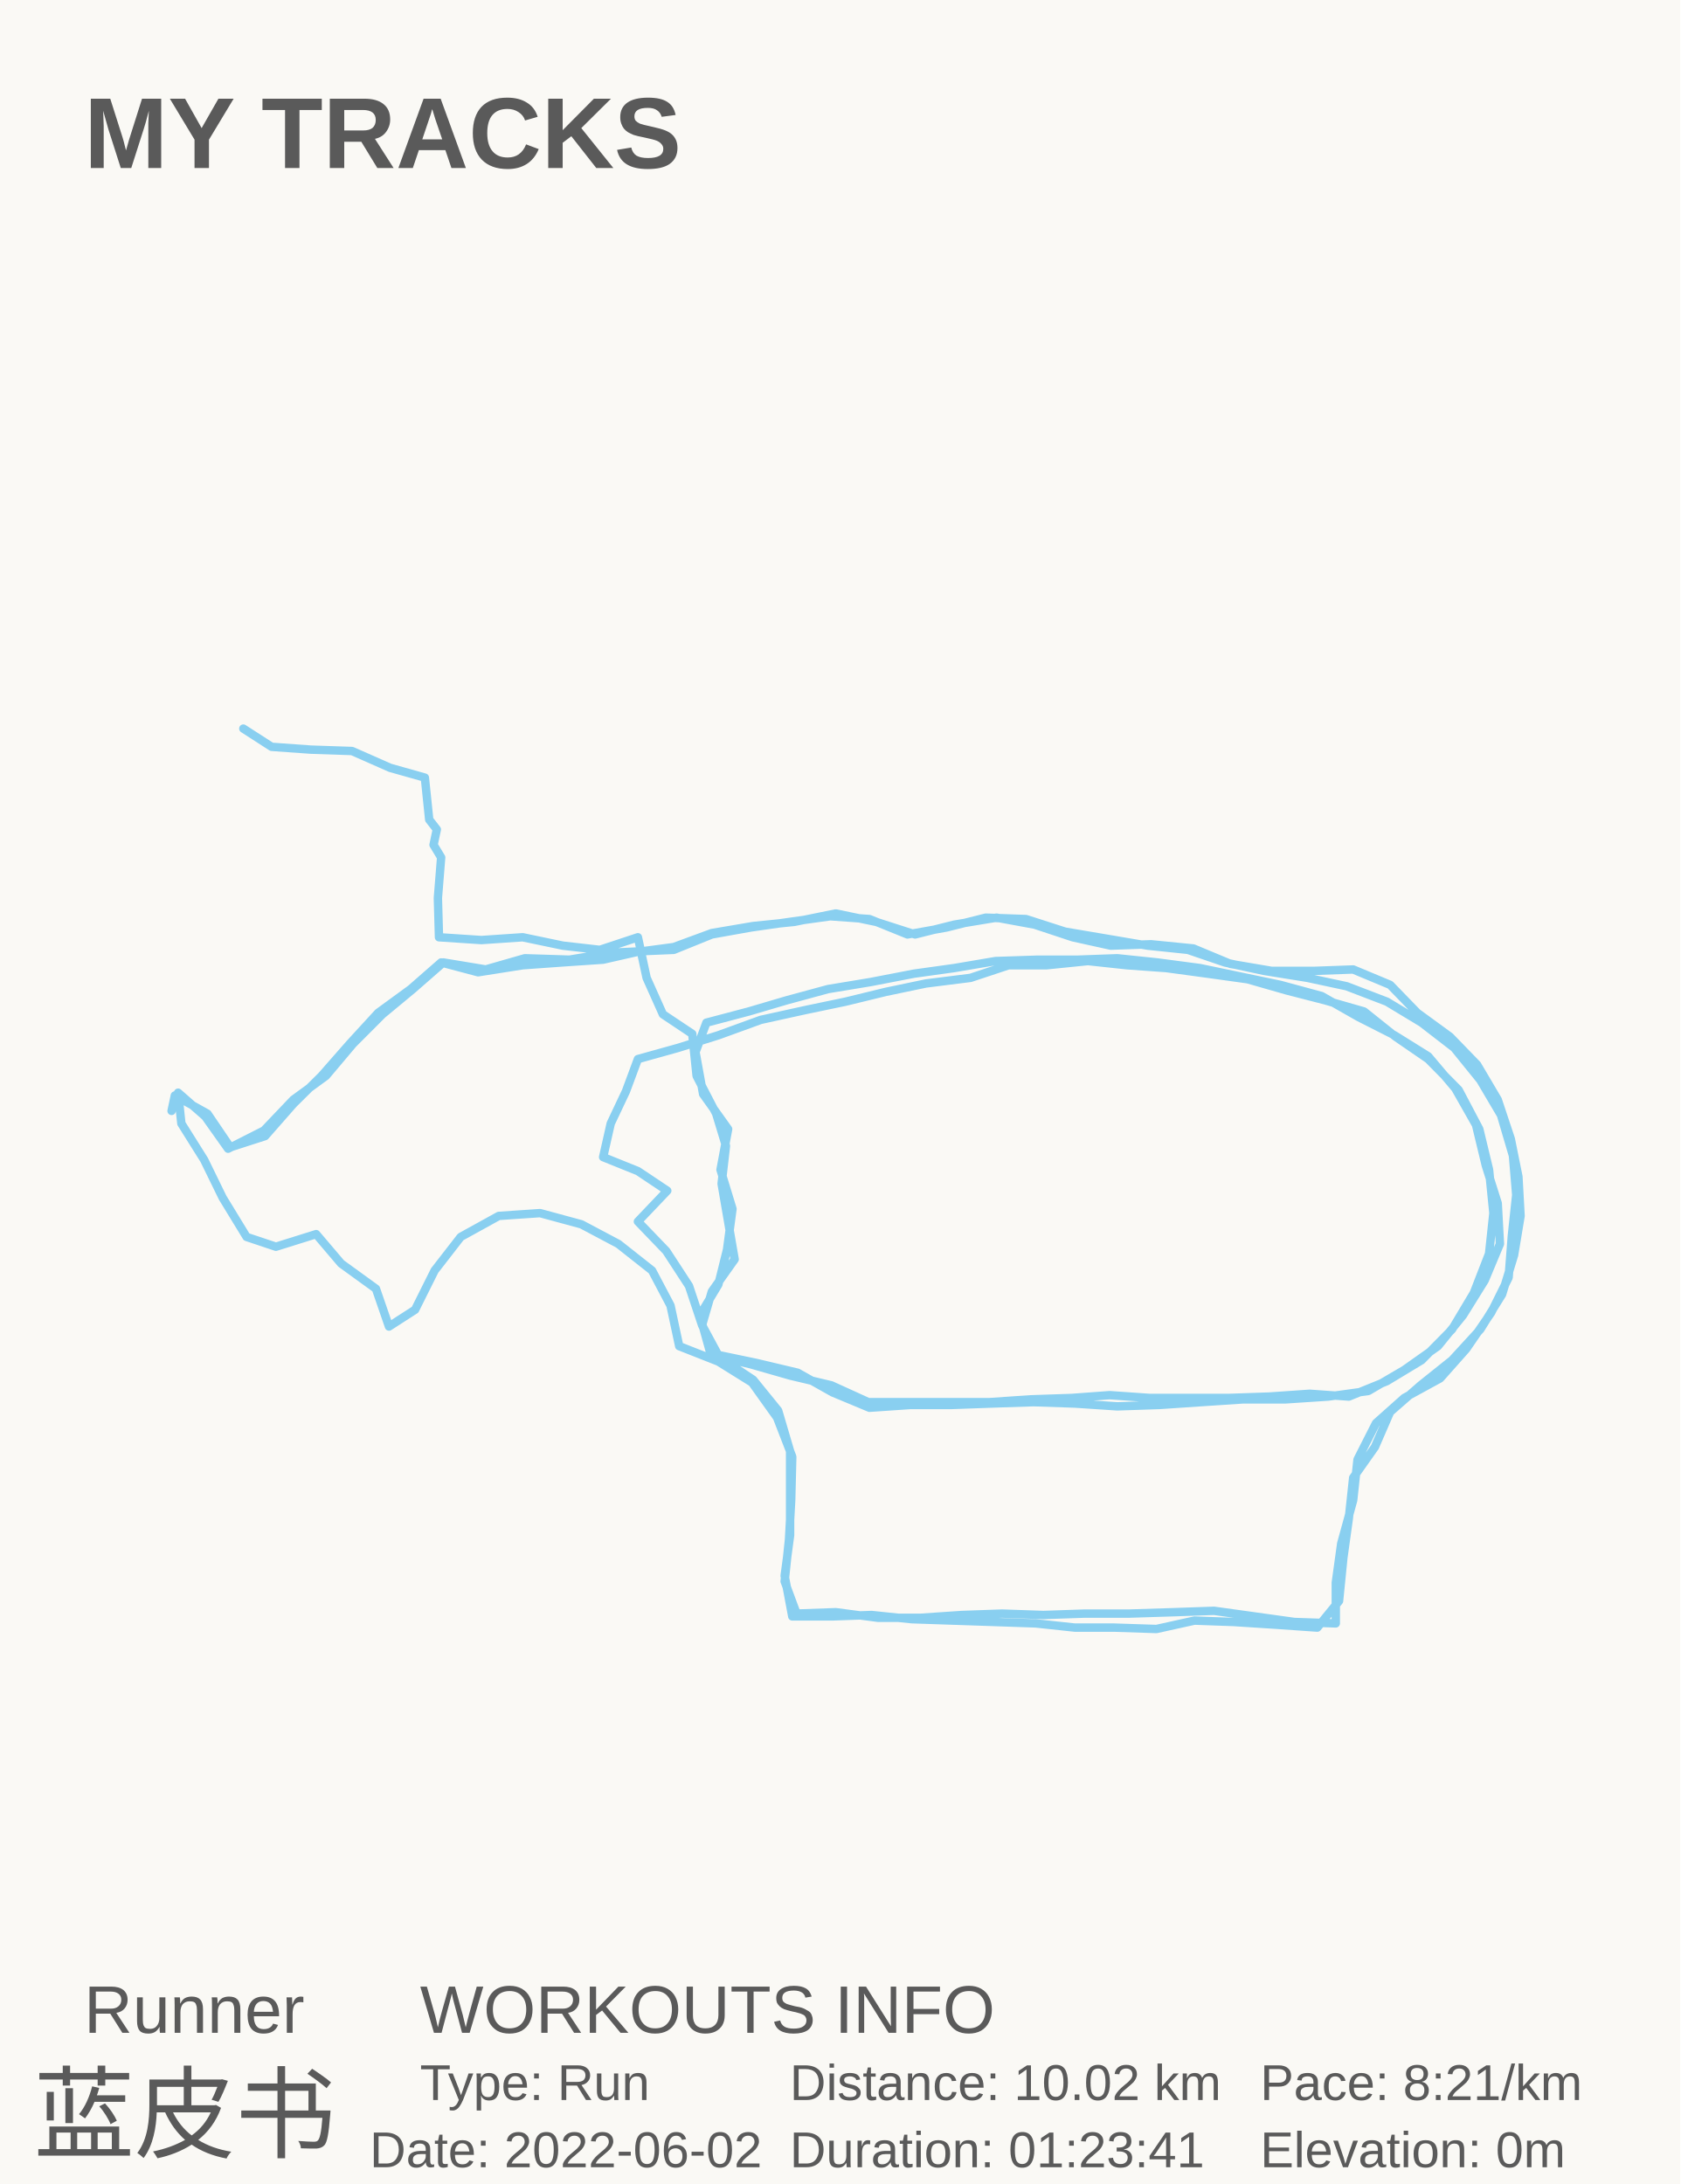
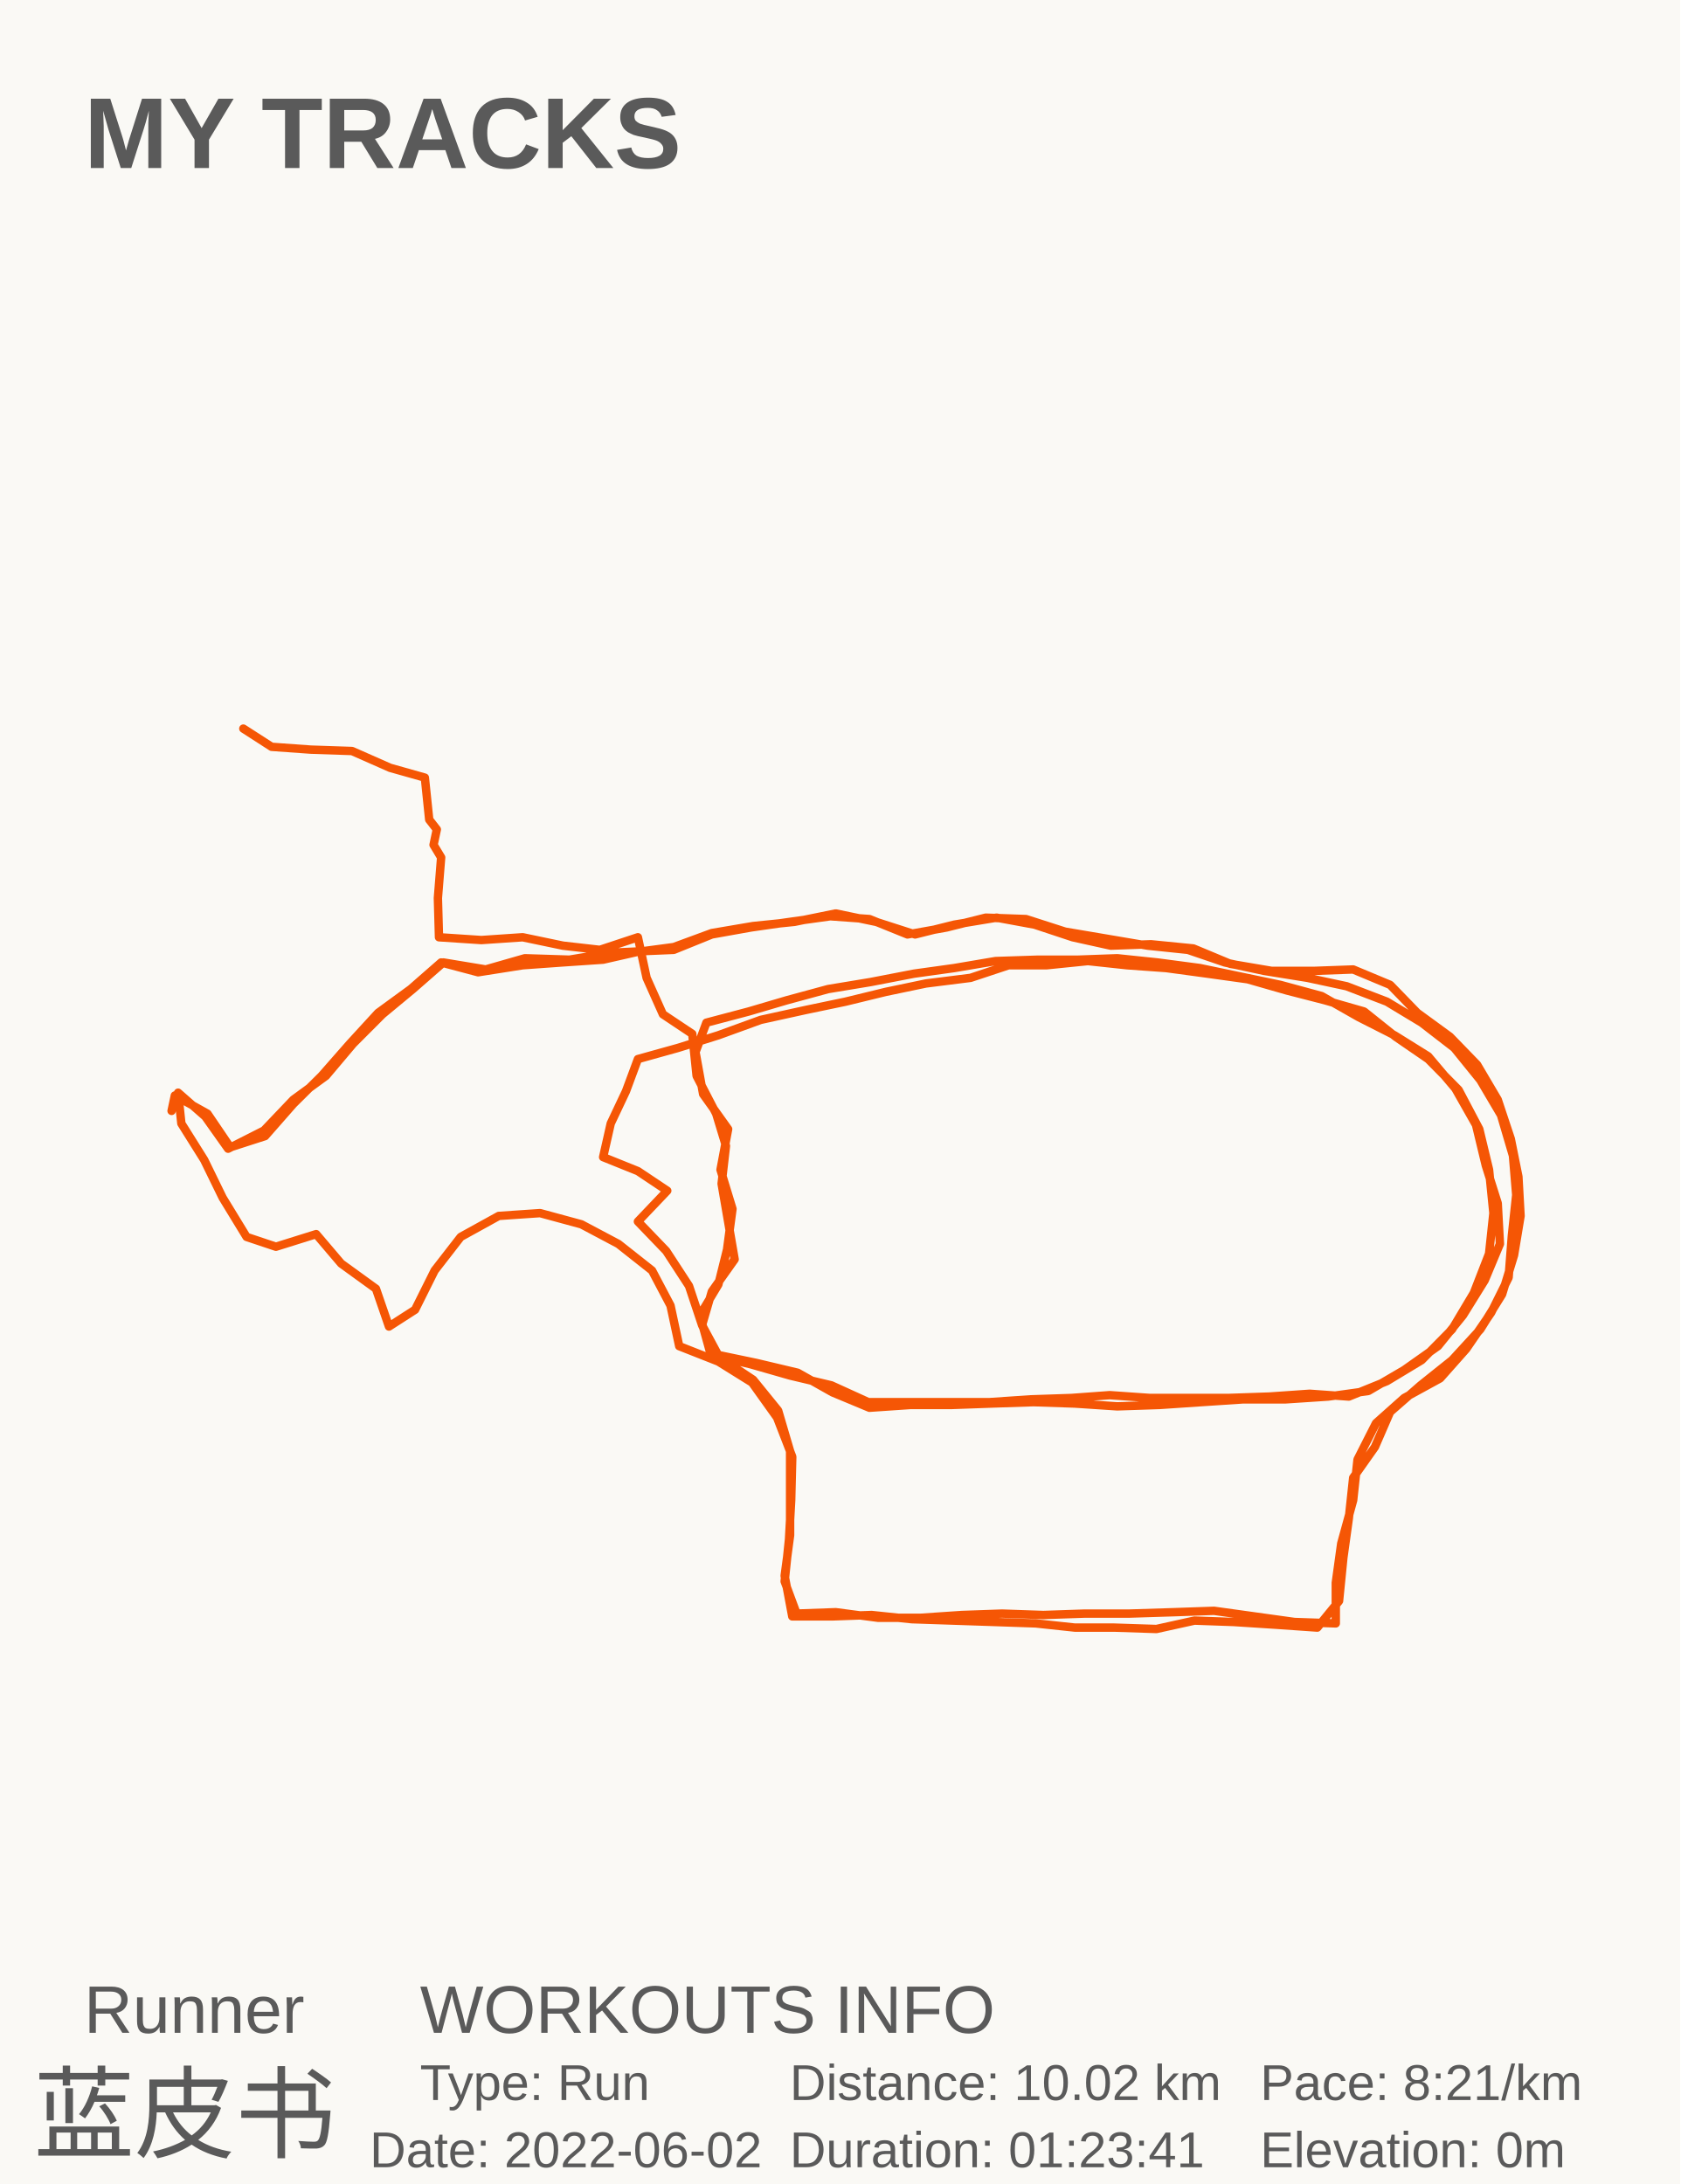
<svg xmlns="http://www.w3.org/2000/svg" baseProfile="full" height="130mm" version="1.1" viewBox="0,0,100,130" width="100mm">
  <defs />
  <rect fill="#FAF9F5" height="130" width="100" x="0" y="0" />
  <text fill="#5A5A5A" style="font-size:6px; font-family:Arial; font-weight:bold;color:#0ed45e;" x="5" y="10">MY TRACKS</text>
  <text fill="#5A5A5A" style="font-size:4px; font-family:Arial" x="5" y="121">Runner</text>
  <text fill="#5A5A5A" style="font-size:6px; font-family:Arial" x="2" y="128">蓝皮书</text>
  <text fill="#5A5A5A" style="font-size:4px; font-family:Arial" x="25" y="121">WORKOUTS INFO</text>
  <text fill="#5A5A5A" style="font-size:3px; font-family:Arial" x="25" y="125">Type: Run</text>
  <text fill="#5A5A5A" style="font-size:3px; font-family:Arial" x="22" y="129">Date: 2022-06-02</text>
  <text fill="#5A5A5A" style="font-size:3px; font-family:Arial" x="47" y="125">Distance: 10.02 km</text>
  <text fill="#5A5A5A" style="font-size:3px; font-family:Arial" x="47" y="129">Duration: 01:23:41</text>
  <text fill="#5A5A5A" style="font-size:3px; font-family:Arial" x="75" y="125">Pace: 8:21/km</text>
  <text fill="#5A5A5A" style="font-size:3px; font-family:Arial" x="75" y="129">Elevation: 0m</text>
-   <polyline fill="none" points="10.212,66.125 10.406,65.208 12.347,66.291 13.705,68.292 15.776,67.625 17.458,65.708 19.14,64.041 20.822,62.124 22.504,60.29 24.445,58.873 26.256,57.289 28.456,57.873 31.109,57.456 33.438,57.289 35.896,57.123 38.096,56.623 40.101,56.539 42.366,55.622 44.695,55.206 47.024,54.872 49.418,54.539 51.747,54.706 54.011,55.622 56.34,55.206 58.669,54.622 61.063,54.706 63.392,55.456 65.851,55.872 68.309,56.289 70.703,56.539 72.903,57.289 75.232,57.79 77.819,58.206 80.149,58.706 82.542,59.623 84.613,60.874 86.554,62.374 88.106,64.291 89.335,66.375 90.047,68.792 90.241,71.126 89.982,73.543 89.788,76.044 88.753,78.127 87.265,80.294 85.712,82.045 83.577,83.212 81.895,84.712 80.796,86.879 80.537,89.296 79.825,91.88 79.502,94.214 79.502,96.631 77.043,96.547 74.649,96.214 72.256,95.881 69.862,95.964 67.209,96.047 64.557,96.047 62.098,96.131 59.64,96.047 57.246,96.131 54.788,96.297 52.264,96.297 49.741,95.964 47.412,96.047 46.7,94.13 46.959,91.63 47.089,89.296 47.153,86.712 46.248,84.378 44.76,82.295 42.754,81.045 40.425,80.128 39.907,77.711 38.808,75.627 36.802,74.043 34.602,72.876 32.144,72.209 29.685,72.376 27.421,73.626 25.868,75.627 24.704,77.961 23.151,78.961 22.375,76.71 20.304,75.21 18.816,73.46 16.423,74.21 14.676,73.626 13.252,71.293 12.153,69.042 10.794,66.875 10.6,65.041 12.217,66.458 13.576,68.375 15.711,67.292 17.458,65.458 19.399,64.041 21.016,62.124 22.763,60.374 24.574,58.873 26.386,57.289 28.909,57.706 31.238,57.039 33.891,57.123 36.414,56.706 38.225,56.623 40.101,56.373 42.366,55.539 44.824,55.122 47.283,54.872 49.741,54.372 52.135,54.872 54.464,55.622 56.793,55.039 59.316,54.622 61.581,55.039 63.845,55.789 66.109,56.289 68.503,56.206 71.026,56.456 73.226,57.373 75.685,57.79 78.208,57.79 80.537,57.706 82.736,58.623 84.354,60.29 86.295,61.707 87.912,63.374 89.141,65.458 89.918,67.792 90.371,70.042 90.5,72.376 90.112,74.71 89.4,77.044 88.106,79.127 86.424,80.961 84.548,82.461 82.736,84.045 81.831,86.129 80.537,87.962 80.278,90.38 79.954,92.713 79.696,95.297 78.402,96.881 76.008,96.714 73.42,96.547 71.091,96.464 68.827,96.964 66.304,96.881 63.974,96.881 61.645,96.631 59.187,96.547 56.728,96.464 54.27,96.381 51.876,96.131 49.547,96.214 47.153,96.214 46.7,93.797 47.024,91.38 47.024,88.879 47.024,86.379 46.312,83.962 44.824,82.128 42.819,80.794 41.784,78.877 41.007,76.544 39.649,74.46 37.966,72.71 39.713,70.876 37.966,69.709 35.896,68.875 36.349,66.875 37.255,64.958 37.966,63.041 40.36,62.374 42.754,61.624 45.277,60.707 47.93,60.123 50.323,59.623 52.717,59.04 55.111,58.54 57.764,58.206 60.028,57.456 62.292,57.456 64.751,57.206 67.08,57.456 69.409,57.623 71.867,57.956 74.261,58.29 76.59,58.957 78.855,59.54 81.184,60.207 83.06,61.707 85.001,63.041 86.812,64.875 88.042,67.208 88.624,69.626 88.883,72.209 88.624,74.627 87.718,76.96 86.424,79.127 84.613,80.961 82.542,82.211 80.278,83.128 77.949,82.962 75.555,83.128 73.097,83.212 70.768,83.212 68.438,83.212 66.045,83.045 63.78,83.212 61.322,83.295 58.863,83.462 56.405,83.462 54.011,83.462 51.682,83.462 49.482,82.461 47.024,81.878 44.695,81.211 42.301,80.628 41.654,78.294 42.754,76.46 43.272,74.377 43.595,71.959 42.883,69.626 43.336,67.208 41.848,65.125 41.395,62.624 42.042,60.874 44.565,60.207 46.83,59.54 49.288,58.873 51.812,58.456 54.399,57.956 56.793,57.623 59.252,57.206 61.775,57.123 64.169,57.123 66.498,57.039 68.891,57.289 71.415,57.623 73.808,58.123 76.202,58.623 78.661,59.29 80.86,60.54 82.995,61.624 85.001,62.874 86.618,64.791 87.847,66.958 88.43,69.375 89.141,71.626 89.271,74.043 88.365,76.21 87.071,78.294 85.583,80.128 83.577,81.545 81.442,82.795 79.049,83.128 76.526,83.295 74.002,83.295 71.479,83.462 69.021,83.628 66.498,83.712 63.974,83.545 61.516,83.462 58.993,83.545 56.664,83.628 54.205,83.628 51.747,83.795 49.547,82.878 47.477,81.711 45.018,81.128 42.625,80.628 41.784,78.877 42.366,76.877 43.724,74.96 43.336,72.71 42.948,70.459 43.207,68.209 42.625,66.291 41.46,64.041 41.201,61.54 39.454,60.374 38.484,58.206 37.966,55.789 35.702,56.539 33.502,56.289 31.109,55.789 28.65,55.956 26.127,55.789 26.062,53.455 26.256,51.038 25.804,50.288 25.998,49.371 25.545,48.787 25.286,46.287 23.216,45.703 20.951,44.703 18.493,44.62 16.164,44.453 14.482,43.369" stroke="#89CFF0" stroke-linecap="round" stroke-linejoin="round" stroke-width="0.5" />
+   <polyline fill="none" points="10.212,66.125 10.406,65.208 12.347,66.291 13.705,68.292 15.776,67.625 17.458,65.708 19.14,64.041 20.822,62.124 22.504,60.29 24.445,58.873 26.256,57.289 28.456,57.873 31.109,57.456 33.438,57.289 35.896,57.123 38.096,56.623 40.101,56.539 42.366,55.622 44.695,55.206 47.024,54.872 49.418,54.539 51.747,54.706 54.011,55.622 56.34,55.206 58.669,54.622 61.063,54.706 63.392,55.456 65.851,55.872 68.309,56.289 70.703,56.539 72.903,57.289 75.232,57.79 77.819,58.206 80.149,58.706 82.542,59.623 84.613,60.874 86.554,62.374 88.106,64.291 89.335,66.375 90.047,68.792 90.241,71.126 89.982,73.543 89.788,76.044 88.753,78.127 87.265,80.294 85.712,82.045 83.577,83.212 81.895,84.712 80.796,86.879 80.537,89.296 79.825,91.88 79.502,94.214 79.502,96.631 77.043,96.547 74.649,96.214 72.256,95.881 69.862,95.964 67.209,96.047 64.557,96.047 62.098,96.131 59.64,96.047 57.246,96.131 54.788,96.297 52.264,96.297 49.741,95.964 47.412,96.047 46.7,94.13 46.959,91.63 47.089,89.296 47.153,86.712 46.248,84.378 44.76,82.295 42.754,81.045 40.425,80.128 39.907,77.711 38.808,75.627 36.802,74.043 34.602,72.876 32.144,72.209 29.685,72.376 27.421,73.626 25.868,75.627 24.704,77.961 23.151,78.961 22.375,76.71 20.304,75.21 18.816,73.46 16.423,74.21 14.676,73.626 13.252,71.293 12.153,69.042 10.794,66.875 10.6,65.041 12.217,66.458 13.576,68.375 15.711,67.292 17.458,65.458 19.399,64.041 21.016,62.124 22.763,60.374 24.574,58.873 26.386,57.289 28.909,57.706 31.238,57.039 33.891,57.123 36.414,56.706 38.225,56.623 40.101,56.373 42.366,55.539 44.824,55.122 47.283,54.872 49.741,54.372 52.135,54.872 54.464,55.622 56.793,55.039 59.316,54.622 61.581,55.039 63.845,55.789 66.109,56.289 68.503,56.206 71.026,56.456 73.226,57.373 75.685,57.79 78.208,57.79 80.537,57.706 82.736,58.623 84.354,60.29 86.295,61.707 87.912,63.374 89.141,65.458 89.918,67.792 90.371,70.042 90.5,72.376 90.112,74.71 89.4,77.044 88.106,79.127 86.424,80.961 84.548,82.461 82.736,84.045 81.831,86.129 80.537,87.962 80.278,90.38 79.954,92.713 79.696,95.297 78.402,96.881 76.008,96.714 73.42,96.547 71.091,96.464 68.827,96.964 66.304,96.881 63.974,96.881 61.645,96.631 59.187,96.547 56.728,96.464 54.27,96.381 51.876,96.131 49.547,96.214 47.153,96.214 46.7,93.797 47.024,91.38 47.024,88.879 47.024,86.379 46.312,83.962 44.824,82.128 42.819,80.794 41.784,78.877 41.007,76.544 39.649,74.46 37.966,72.71 39.713,70.876 37.966,69.709 35.896,68.875 36.349,66.875 37.255,64.958 37.966,63.041 40.36,62.374 42.754,61.624 45.277,60.707 47.93,60.123 50.323,59.623 52.717,59.04 55.111,58.54 57.764,58.206 60.028,57.456 62.292,57.456 64.751,57.206 67.08,57.456 69.409,57.623 71.867,57.956 74.261,58.29 76.59,58.957 78.855,59.54 81.184,60.207 83.06,61.707 85.001,63.041 86.812,64.875 88.042,67.208 88.624,69.626 88.883,72.209 88.624,74.627 87.718,76.96 86.424,79.127 84.613,80.961 82.542,82.211 80.278,83.128 77.949,82.962 75.555,83.128 73.097,83.212 70.768,83.212 68.438,83.212 66.045,83.045 63.78,83.212 61.322,83.295 58.863,83.462 56.405,83.462 54.011,83.462 51.682,83.462 49.482,82.461 47.024,81.878 44.695,81.211 42.301,80.628 41.654,78.294 42.754,76.46 43.272,74.377 43.595,71.959 42.883,69.626 43.336,67.208 41.848,65.125 41.395,62.624 42.042,60.874 44.565,60.207 46.83,59.54 49.288,58.873 51.812,58.456 54.399,57.956 56.793,57.623 59.252,57.206 61.775,57.123 64.169,57.123 66.498,57.039 68.891,57.289 71.415,57.623 73.808,58.123 76.202,58.623 78.661,59.29 80.86,60.54 82.995,61.624 85.001,62.874 86.618,64.791 87.847,66.958 88.43,69.375 89.141,71.626 89.271,74.043 88.365,76.21 87.071,78.294 85.583,80.128 83.577,81.545 81.442,82.795 79.049,83.128 76.526,83.295 74.002,83.295 71.479,83.462 69.021,83.628 66.498,83.712 63.974,83.545 61.516,83.462 58.993,83.545 56.664,83.628 54.205,83.628 51.747,83.795 49.547,82.878 47.477,81.711 45.018,81.128 42.625,80.628 41.784,78.877 42.366,76.877 43.724,74.96 43.336,72.71 42.948,70.459 43.207,68.209 42.625,66.291 41.46,64.041 41.201,61.54 39.454,60.374 38.484,58.206 37.966,55.789 35.702,56.539 33.502,56.289 31.109,55.789 28.65,55.956 26.127,55.789 26.062,53.455 26.256,51.038 25.804,50.288 25.998,49.371 25.545,48.787 25.286,46.287 23.216,45.703 20.951,44.703 18.493,44.62 16.164,44.453 14.482,43.369" stroke="#F55605" stroke-linecap="round" stroke-linejoin="round" stroke-width="0.5" />
</svg>
